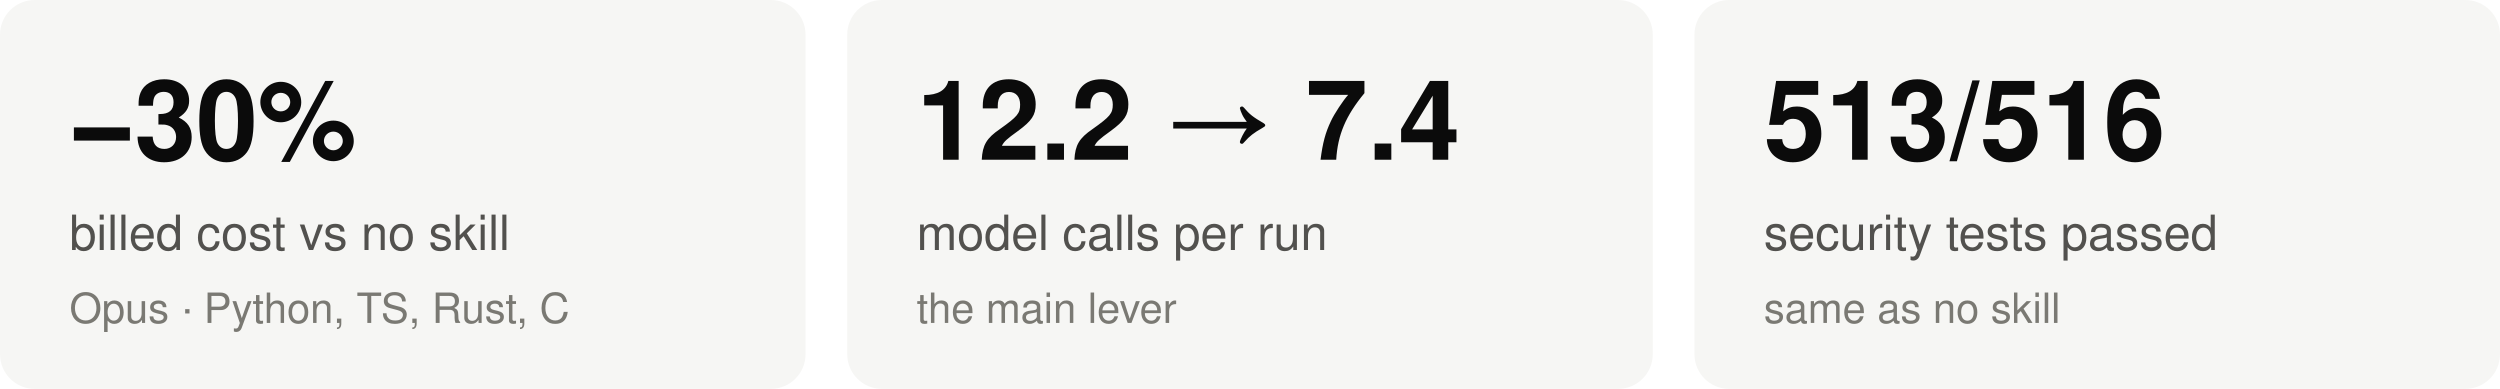
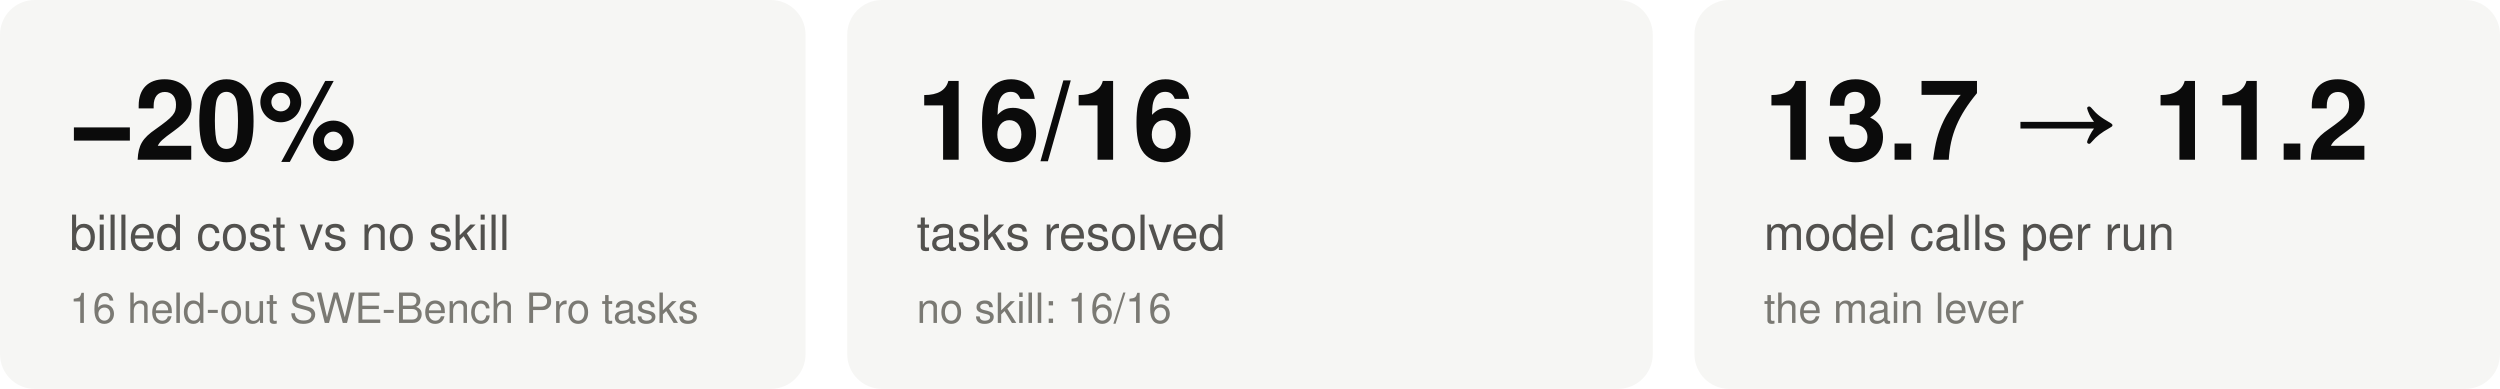
<svg xmlns="http://www.w3.org/2000/svg" width="720" height="112" viewBox="0 0 720 112" font-family="-apple-system,BlinkMacSystemFont,'Segoe UI',Helvetica,Arial,sans-serif" role="img" aria-label="nonhuman headline results">
  <rect x="0.0" y="0" width="232.0" height="112" rx="10" fill="#f6f6f4" />
-   <text x="20.0" y="46.0" fill="#0b0b0b" font-size="32" font-weight="650" text-anchor="start">−30%</text>
+   <text x="20.0" y="46.0" fill="#0b0b0b" font-size="32" font-weight="650" text-anchor="start">−20%</text>
  <text x="20.0" y="72.0" fill="#52514e" font-size="14" font-weight="500" text-anchor="start">billed cost vs no skill</text>
-   <text x="20.0" y="93.0" fill="#7a7973" font-size="12" font-weight="400" text-anchor="start">Opus · Python, TS, Rust, C</text>
+   <text x="20.0" y="93.0" fill="#7a7973" font-size="12" font-weight="400" text-anchor="start">16 held-out SWE-Bench Pro tasks</text>
  <rect x="244.0" y="0" width="232.0" height="112" rx="10" fill="#f6f6f4" />
-   <text x="264.0" y="46.0" fill="#0b0b0b" font-size="32" font-weight="650" text-anchor="start">12.2 → 7.4</text>
-   <text x="264.0" y="72.0" fill="#52514e" font-size="14" font-weight="500" text-anchor="start">model calls per run</text>
-   <text x="264.0" y="93.0" fill="#7a7973" font-size="12" font-weight="400" text-anchor="start">the main lever</text>
+   <text x="264.0" y="46.0" fill="#0b0b0b" font-size="32" font-weight="650" text-anchor="start">16/16</text>
+   <text x="264.0" y="72.0" fill="#52514e" font-size="14" font-weight="500" text-anchor="start">tasks resolved</text>
+   <text x="264.0" y="93.0" fill="#7a7973" font-size="12" font-weight="400" text-anchor="start">no skill: 16/16</text>
  <rect x="488.0" y="0" width="232.0" height="112" rx="10" fill="#f6f6f4" />
-   <text x="508.0" y="46.0" fill="#0b0b0b" font-size="32" font-weight="650" text-anchor="start">513/516</text>
-   <text x="508.0" y="72.0" fill="#52514e" font-size="14" font-weight="500" text-anchor="start">security tests passed</text>
-   <text x="508.0" y="93.0" fill="#7a7973" font-size="12" font-weight="400" text-anchor="start">same as no skill</text>
+   <text x="508.0" y="46.0" fill="#0b0b0b" font-size="32" font-weight="650" text-anchor="start">13.7 → 11.2</text>
+   <text x="508.0" y="72.0" fill="#52514e" font-size="14" font-weight="500" text-anchor="start">model calls per run</text>
+   <text x="508.0" y="93.0" fill="#7a7973" font-size="12" font-weight="400" text-anchor="start">the main lever</text>
</svg>
